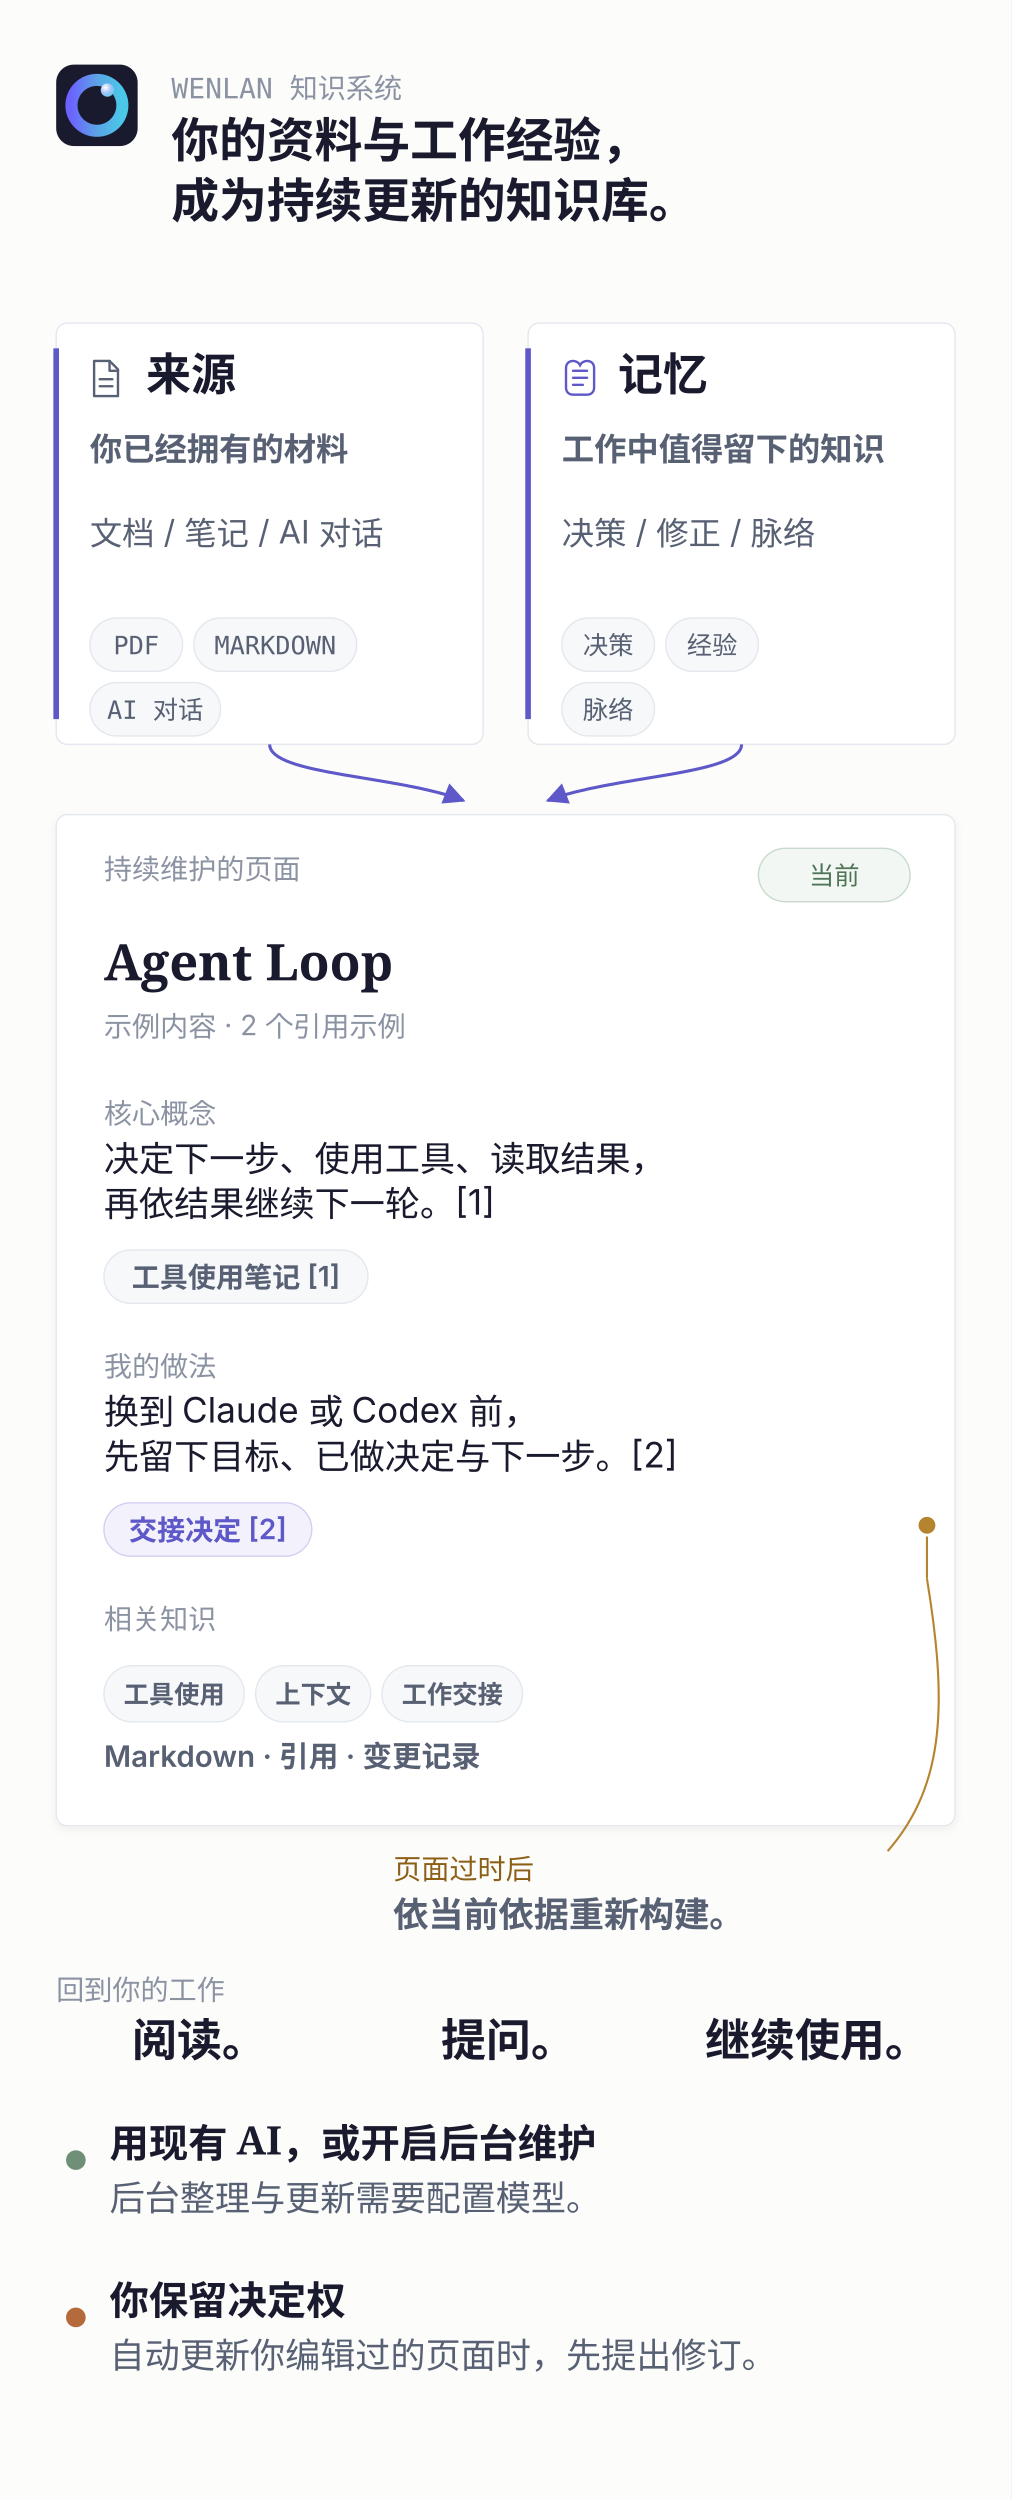
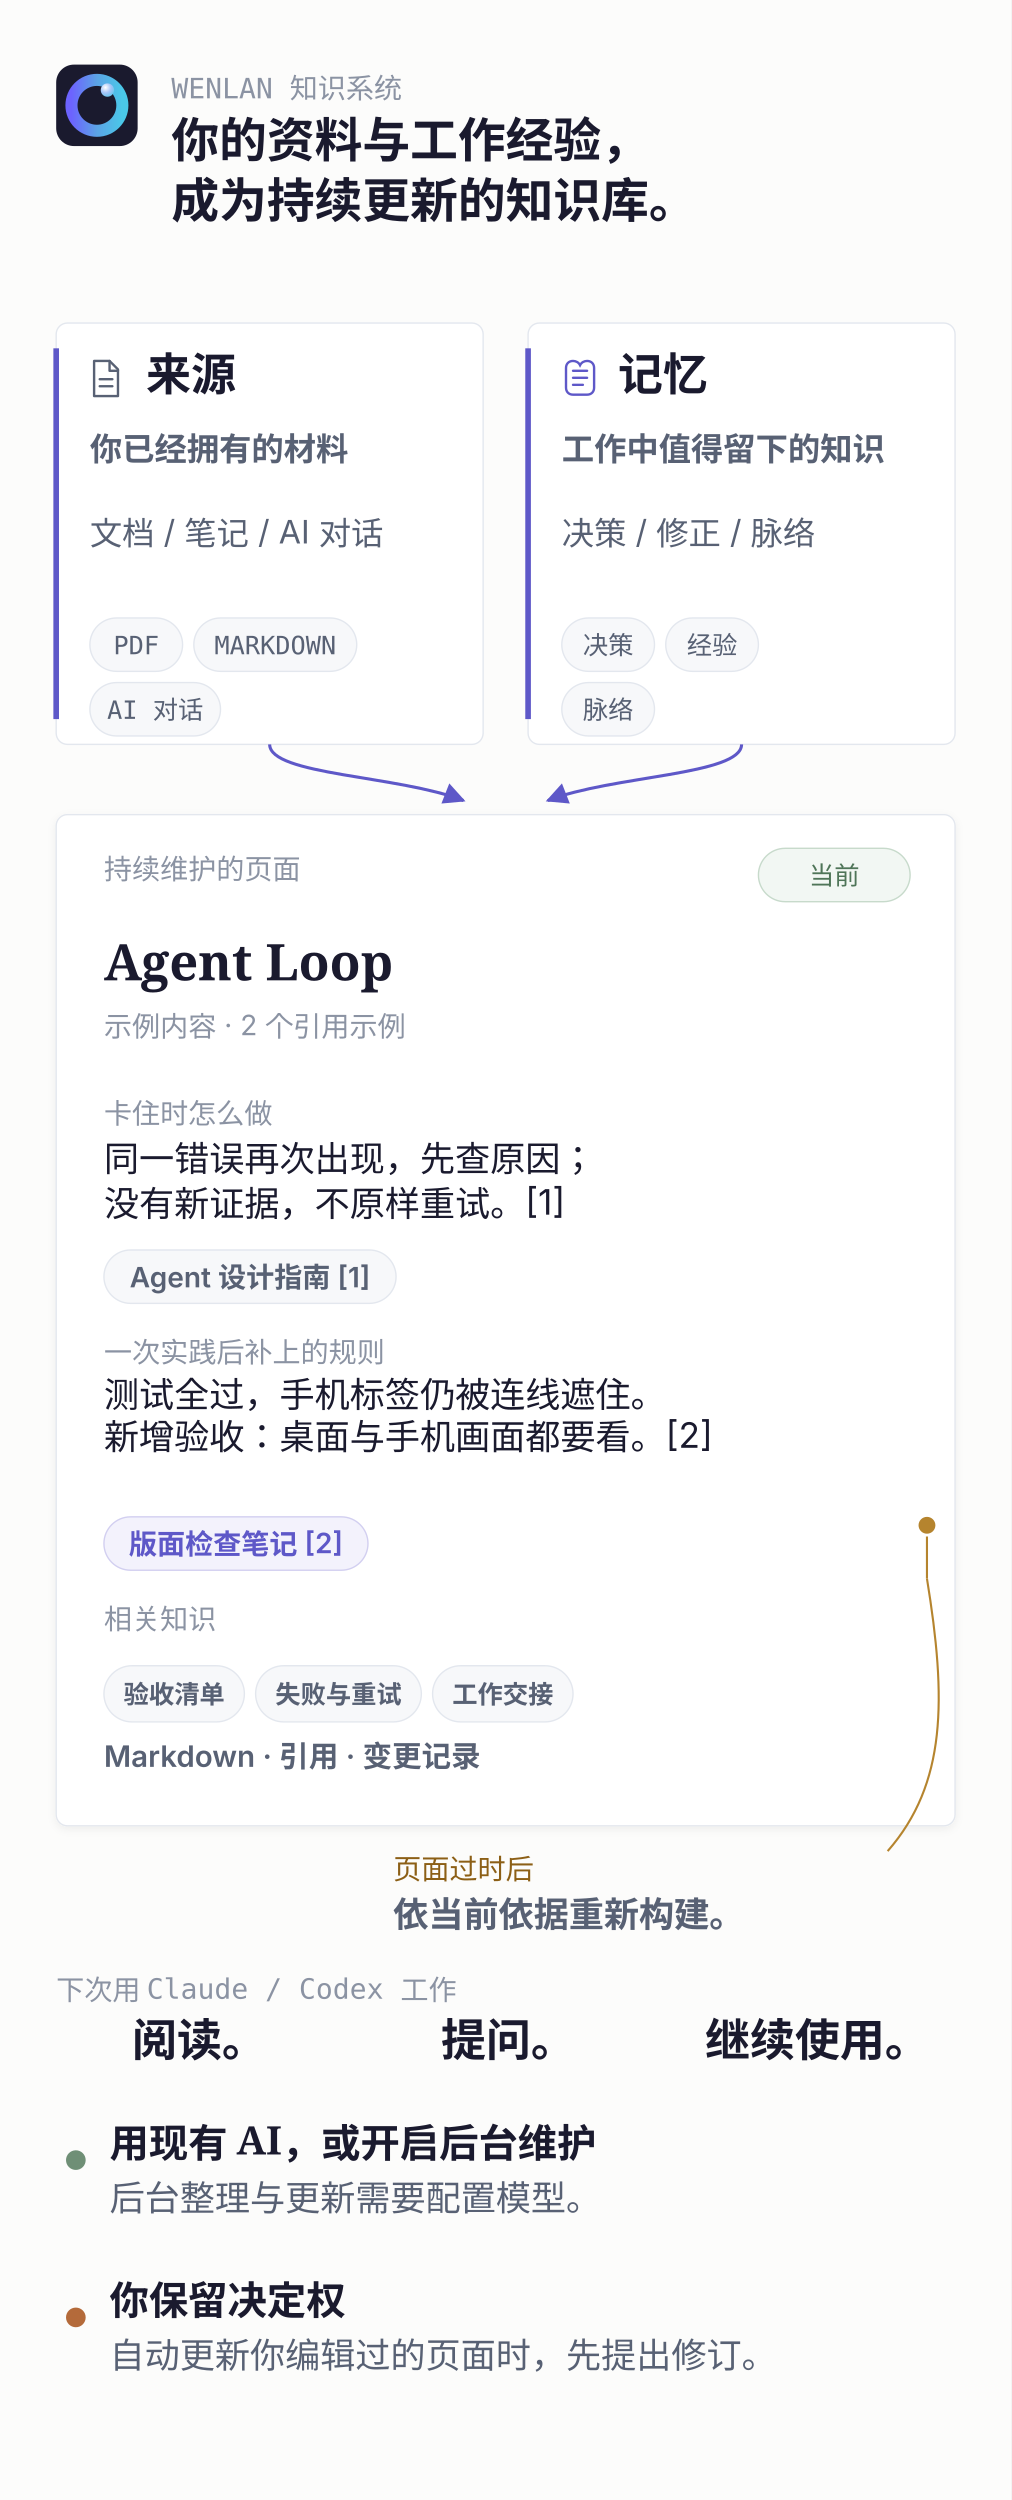
<svg xmlns="http://www.w3.org/2000/svg" width="720" height="1780" viewBox="0 0 720 1780" role="img" aria-labelledby="title desc">
  <style>text { font-kerning: normal; }</style>
  <rect width="720" height="1780" fill="#FCFCFB" />
  <g transform="translate(40 46) scale(0.1132812)">
    <rect width="512" height="512" rx="112" fill="#1A1A2E" />
    <circle cx="256" cy="256" r="160" fill="none" stroke="url(#overview-zh-Hans-mobile-ring)" stroke-width="76" />
    <circle cx="322" cy="160" r="42" fill="url(#overview-zh-Hans-mobile-orb)" />
  </g>
  <g data-fit-region="overview-zh-Hans-mobile-heading" data-fit-x="122" data-fit-y="44" data-fit-width="558" data-fit-height="190" data-check-overlap="false">
    <text x="122" y="70" font-family="'JetBrains Mono', monospace" font-size="20" font-weight="500" fill="#8B93A3" text-anchor="start">WENLAN 知识系统</text>
    <text x="122" y="112" font-family="'Fraunces', Georgia, serif" font-size="34" font-weight="600" fill="#1A1A2E" text-anchor="start">你的资料与工作经验，</text>
    <text x="122" y="155" font-family="'Fraunces', Georgia, serif" font-size="34" font-weight="600" fill="#1A1A2E" text-anchor="start">成为持续更新的知识库。</text>
  </g>
  <g data-fit-region="overview-zh-Hans-mobile-sources" data-fit-x="40" data-fit-y="230" data-fit-width="304" data-fit-height="300" data-check-overlap="true">
    <rect x="40" y="230" width="304" height="300" rx="8" fill="#FFFFFF" stroke="#E3E7EE" />
    <line x1="40" y1="248" x2="40" y2="512" stroke="#5E58C8" stroke-width="4" />
    <g fill="none" stroke="#586174" stroke-width="1.7" stroke-linecap="round" stroke-linejoin="round">
      <path d="M67 257h11l6 6v19H67z" />
      <path d="M78 257v7h6" />
      <path d="M71 270h9M71 275h9" />
    </g>
    <text x="104" y="278" font-family="'Fraunces', Georgia, serif" font-size="32" font-weight="600" fill="#1A1A2E" text-anchor="start">来源</text>
    <text x="64" y="328" font-family="'Instrument Sans', -apple-system, sans-serif" font-size="23" font-weight="600" fill="#586174" text-anchor="start">你已经拥有的材料</text>
    <text x="64" y="388" font-family="'Instrument Sans', -apple-system, sans-serif" font-size="23" font-weight="400" fill="#586174" text-anchor="start">文档 / 笔记 / AI 对话</text>
    <g>
      <rect x="64" y="440" width="66" height="38" rx="19" fill="#F7F8FA" stroke="#E3E7EE" />
      <text x="97" y="465.84" font-family="'JetBrains Mono', monospace" font-size="18" font-weight="500" fill="#586174" text-anchor="middle">PDF</text>
    </g>
    <g>
      <rect x="138" y="440" width="116" height="38" rx="19" fill="#F7F8FA" stroke="#E3E7EE" />
      <text x="196" y="465.84" font-family="'JetBrains Mono', monospace" font-size="18" font-weight="500" fill="#586174" text-anchor="middle">MARKDOWN</text>
    </g>
    <g>
      <rect x="64" y="486" width="93" height="38" rx="19" fill="#F7F8FA" stroke="#E3E7EE" />
      <text x="110.5" y="511.84" font-family="'JetBrains Mono', monospace" font-size="18" font-weight="500" fill="#586174" text-anchor="middle">AI 对话</text>
    </g>
  </g>
  <g data-fit-region="overview-zh-Hans-mobile-memories" data-fit-x="376" data-fit-y="230" data-fit-width="304" data-fit-height="300" data-check-overlap="true">
    <rect x="376" y="230" width="304" height="300" rx="8" fill="#FFFFFF" stroke="#E3E7EE" />
    <line x1="376" y1="248" x2="376" y2="512" stroke="#5E58C8" stroke-width="4" />
    <g fill="none" stroke="#5E58C8" stroke-width="1.7" stroke-linecap="round">
      <path d="M403 262c0-3 2-5 5-5 2 0 4 1 5 3 1-2 3-3 5-3 3 0 5 2 5 5v14c0 3-2 5-5 5H408c-3 0-5-2-5-5z" />
      <path d="M408 264h10M408 269h10M408 274h7" />
    </g>
    <text x="440" y="278" font-family="'Fraunces', Georgia, serif" font-size="32" font-weight="600" fill="#1A1A2E" text-anchor="start">记忆</text>
    <text x="400" y="328" font-family="'Instrument Sans', -apple-system, sans-serif" font-size="23" font-weight="600" fill="#586174" text-anchor="start">工作中值得留下的知识</text>
    <text x="400" y="388" font-family="'Instrument Sans', -apple-system, sans-serif" font-size="23" font-weight="400" fill="#586174" text-anchor="start">决策 / 修正 / 脉络</text>
    <g>
      <rect x="400" y="440" width="66" height="38" rx="19" fill="#F7F8FA" stroke="#E3E7EE" />
      <text x="433" y="465.84" font-family="'JetBrains Mono', monospace" font-size="18" font-weight="500" fill="#586174" text-anchor="middle">决策</text>
    </g>
    <g>
      <rect x="474" y="440" width="66" height="38" rx="19" fill="#F7F8FA" stroke="#E3E7EE" />
      <text x="507" y="465.84" font-family="'JetBrains Mono', monospace" font-size="18" font-weight="500" fill="#586174" text-anchor="middle">经验</text>
    </g>
    <g>
      <rect x="400" y="486" width="66" height="38" rx="19" fill="#F7F8FA" stroke="#E3E7EE" />
      <text x="433" y="511.84" font-family="'JetBrains Mono', monospace" font-size="18" font-weight="500" fill="#586174" text-anchor="middle">脉络</text>
    </g>
  </g>
  <path d="M192 530 C192 552 284 552 330 570" fill="none" stroke="#5E58C8" stroke-width="2.2" marker-end="url(#overview-zh-Hans-mobile-arrow)" />
  <path d="M528 530 C528 552 436 552 390 570" fill="none" stroke="#5E58C8" stroke-width="2.2" marker-end="url(#overview-zh-Hans-mobile-arrow)" />
  <g data-fit-region="overview-zh-Hans-mobile-page" data-fit-x="40" data-fit-y="580" data-fit-width="640" data-fit-height="720" data-check-overlap="false">
    <g filter="url(#overview-zh-Hans-mobile-page-shadow)">
      <rect x="40" y="580" width="640" height="720" rx="8" fill="#FFFFFF" stroke="#E3E7EE" />
    </g>
    <text x="74" y="626" font-family="'JetBrains Mono', monospace" font-size="20" font-weight="500" fill="#8B93A3" text-anchor="start">持续维护的页面</text>
    <g>
      <rect x="540" y="604" width="108" height="38" rx="19" fill="#F2F7F3" stroke="#C7DACB" />
      <text x="594" y="629.84" font-family="'JetBrains Mono', monospace" font-size="18" font-weight="500" fill="#4F7558" text-anchor="middle">当前</text>
    </g>
    <text x="74" y="698" font-family="'Fraunces', Georgia, serif" font-size="36" font-weight="600" fill="#1A1A2E" text-anchor="start">Agent Loop</text>
    <text x="74" y="738" font-family="'Instrument Sans', -apple-system, sans-serif" font-size="20" font-weight="400" fill="#8B93A3" text-anchor="start">示例内容 · 2 个引用示例</text>
-     <text x="74" y="800" font-family="'JetBrains Mono', monospace" font-size="20" font-weight="500" fill="#8B93A3" text-anchor="start">核心概念</text>
-     <text x="74" y="834" font-family="'Instrument Sans', -apple-system, sans-serif" font-size="25" font-weight="400" fill="#1A1A2E" text-anchor="start">决定下一步、使用工具、读取结果，</text>
-     <text x="74" y="866" font-family="'Instrument Sans', -apple-system, sans-serif" font-size="25" font-weight="400" fill="#1A1A2E" text-anchor="start">再依结果继续下一轮。[1]</text>
+     <text x="74" y="800" font-family="'JetBrains Mono', monospace" font-size="20" font-weight="500" fill="#8B93A3" text-anchor="start">卡住时怎么做</text>
+     <text x="74" y="834" font-family="'Instrument Sans', -apple-system, sans-serif" font-size="25" font-weight="400" fill="#1A1A2E" text-anchor="start">同一错误再次出现，先查原因；</text>
+     <text x="74" y="866" font-family="'Instrument Sans', -apple-system, sans-serif" font-size="25" font-weight="400" fill="#1A1A2E" text-anchor="start">没有新证据，不原样重试。[1]</text>
    <g>
-       <rect x="74" y="890" width="188" height="38" rx="19" fill="#F7F8FA" stroke="#E3E7EE" />
-       <text x="168" y="916.6" font-family="'Instrument Sans', -apple-system, sans-serif" font-size="20" font-weight="600" fill="#586174" text-anchor="middle">工具使用笔记 [1]</text>
+       <rect x="74" y="890" width="208" height="38" rx="19" fill="#F7F8FA" stroke="#E3E7EE" />
+       <text x="178" y="916.6" font-family="'Instrument Sans', -apple-system, sans-serif" font-size="20" font-weight="600" fill="#586174" text-anchor="middle">Agent 设计指南 [1]</text>
    </g>
-     <text x="74" y="980" font-family="'JetBrains Mono', monospace" font-size="20" font-weight="500" fill="#8B93A3" text-anchor="start">我的做法</text>
-     <text x="74" y="1014" font-family="'Instrument Sans', -apple-system, sans-serif" font-size="25" font-weight="400" fill="#1A1A2E" text-anchor="start">换到 Claude 或 Codex 前，</text>
-     <text x="74" y="1046" font-family="'Instrument Sans', -apple-system, sans-serif" font-size="25" font-weight="400" fill="#1A1A2E" text-anchor="start">先留下目标、已做决定与下一步。[2]</text>
+     <text x="74" y="970" font-family="'JetBrains Mono', monospace" font-size="20" font-weight="500" fill="#8B93A3" text-anchor="start">一次实践后补上的规则</text>
+     <text x="74" y="1002" font-family="'Instrument Sans', -apple-system, sans-serif" font-size="25" font-weight="400" fill="#1A1A2E" text-anchor="start">测试全过，手机标签仍被连线遮住。</text>
+     <text x="74" y="1032" font-family="'Instrument Sans', -apple-system, sans-serif" font-size="25" font-weight="400" fill="#1A1A2E" text-anchor="start">新增验收：桌面与手机画面都要看。[2]</text>
    <g>
-       <rect x="74" y="1070" width="148" height="38" rx="19" fill="#F3F2FC" stroke="#D2CFF0" />
-       <text x="148" y="1096.6" font-family="'Instrument Sans', -apple-system, sans-serif" font-size="20" font-weight="600" fill="#5E58C8" text-anchor="middle">交接决定 [2]</text>
+       <rect x="74" y="1080" width="188" height="38" rx="19" fill="#F3F2FC" stroke="#D2CFF0" />
+       <text x="168" y="1106.6" font-family="'Instrument Sans', -apple-system, sans-serif" font-size="20" font-weight="600" fill="#5E58C8" text-anchor="middle">版面检查笔记 [2]</text>
    </g>
    <circle cx="660" cy="1086" r="6" fill="#B5842E" />
    <line x1="660" y1="1094" x2="660" y2="1124" stroke="#B5842E" stroke-width="1.5" />
    <text x="74" y="1160" font-family="'JetBrains Mono', monospace" font-size="20" font-weight="500" fill="#8B93A3" text-anchor="start">相关知识</text>
    <g>
      <rect x="74" y="1186" width="100" height="40" rx="20" fill="#F7F8FA" stroke="#E3E7EE" />
-       <text x="124" y="1212.84" font-family="'Instrument Sans', -apple-system, sans-serif" font-size="18" font-weight="600" fill="#586174" text-anchor="middle">工具使用</text>
+       <text x="124" y="1212.84" font-family="'Instrument Sans', -apple-system, sans-serif" font-size="18" font-weight="600" fill="#586174" text-anchor="middle">验收清单</text>
    </g>
    <g>
-       <rect x="182" y="1186" width="82" height="40" rx="20" fill="#F7F8FA" stroke="#E3E7EE" />
-       <text x="223" y="1212.84" font-family="'Instrument Sans', -apple-system, sans-serif" font-size="18" font-weight="600" fill="#586174" text-anchor="middle">上下文</text>
+       <rect x="182" y="1186" width="118" height="40" rx="20" fill="#F7F8FA" stroke="#E3E7EE" />
+       <text x="241" y="1212.84" font-family="'Instrument Sans', -apple-system, sans-serif" font-size="18" font-weight="600" fill="#586174" text-anchor="middle">失败与重试</text>
    </g>
    <g>
-       <rect x="272" y="1186" width="100" height="40" rx="20" fill="#F7F8FA" stroke="#E3E7EE" />
-       <text x="322" y="1212.84" font-family="'Instrument Sans', -apple-system, sans-serif" font-size="18" font-weight="600" fill="#586174" text-anchor="middle">工作交接</text>
+       <rect x="308" y="1186" width="100" height="40" rx="20" fill="#F7F8FA" stroke="#E3E7EE" />
+       <text x="358" y="1212.84" font-family="'Instrument Sans', -apple-system, sans-serif" font-size="18" font-weight="600" fill="#586174" text-anchor="middle">工作交接</text>
    </g>
    <text x="74" y="1258" font-family="'Instrument Sans', -apple-system, sans-serif" font-size="21" font-weight="600" fill="#586174" text-anchor="start">Markdown · 引用 · 变更记录</text>
  </g>
  <g data-fit-region="overview-zh-Hans-mobile-changed-support" data-fit-x="254" data-fit-y="1310" data-fit-width="426" data-fit-height="72" data-check-overlap="true">
    <path d="M660 1124 C674 1210 674 1270 632 1318" fill="none" stroke="#B5842E" stroke-width="1.5" />
    <text x="280" y="1338" font-family="'JetBrains Mono', monospace" font-size="20" font-weight="500" fill="#8C5F16" text-anchor="start">页面过时后</text>
    <text x="280" y="1372" font-family="'Instrument Sans', -apple-system, sans-serif" font-size="25" font-weight="600" fill="#586174" text-anchor="start">依当前依据重新构建。</text>
  </g>
  <g data-fit-region="overview-zh-Hans-mobile-back-to-work" data-fit-x="40" data-fit-y="1398" data-fit-width="640" data-fit-height="94" data-check-overlap="true">
-     <text x="40" y="1424" font-family="'JetBrains Mono', monospace" font-size="20" font-weight="500" fill="#8B93A3" text-anchor="start">回到你的工作</text>
+     <text x="40" y="1424" font-family="'JetBrains Mono', monospace" font-size="20" font-weight="500" fill="#8B93A3" text-anchor="start">下次用 Claude / Codex 工作</text>
    <text x="142" y="1464" font-family="'Fraunces', Georgia, serif" font-size="32" font-weight="600" fill="#1A1A2E" text-anchor="middle">阅读。</text>
    <text x="362" y="1464" font-family="'Fraunces', Georgia, serif" font-size="32" font-weight="600" fill="#1A1A2E" text-anchor="middle">提问。</text>
    <text x="582" y="1464" font-family="'Fraunces', Georgia, serif" font-size="32" font-weight="600" fill="#1A1A2E" text-anchor="middle">继续使用。</text>
  </g>
  <g data-fit-region="overview-zh-Hans-mobile-authority" data-fit-x="40" data-fit-y="1508" data-fit-width="640" data-fit-height="238" data-check-overlap="true">
    <circle cx="54" cy="1538" r="7" fill="#6F8F76" />
    <text x="78" y="1536" font-family="'Fraunces', Georgia, serif" font-size="28" font-weight="600" fill="#1A1A2E" text-anchor="start">用现有 AI，或开启后台维护</text>
    <text x="78" y="1574" font-family="'Instrument Sans', -apple-system, sans-serif" font-size="25" font-weight="400" fill="#586174" text-anchor="start">后台整理与更新需要配置模型。</text>
    <circle cx="54" cy="1650" r="7" fill="#B46A3A" />
    <text x="78" y="1648" font-family="'Fraunces', Georgia, serif" font-size="28" font-weight="600" fill="#1A1A2E" text-anchor="start">你保留决定权</text>
    <text x="78" y="1686" font-family="'Instrument Sans', -apple-system, sans-serif" font-size="25" font-weight="400" fill="#586174" text-anchor="start">自动更新你编辑过的页面时，先提出修订。</text>
  </g>
  <defs>
    <linearGradient id="overview-zh-Hans-mobile-ring" x1="96" y1="256" x2="416" y2="256" gradientUnits="userSpaceOnUse">
      <stop stop-color="#6C63FF" />
      <stop offset="0.5" stop-color="#5BA3E6" />
      <stop offset="1" stop-color="#4AC8E8" />
    </linearGradient>
    <radialGradient id="overview-zh-Hans-mobile-orb" cx="0" cy="0" r="1" gradientUnits="userSpaceOnUse" gradientTransform="translate(310 144) rotate(52.125) scale(76.0263)">
      <stop stop-color="#FFFFFF" />
      <stop offset="0.45" stop-color="#A5C4F7" />
      <stop offset="1" stop-color="#4AC8E8" />
    </radialGradient>
    <marker id="overview-zh-Hans-mobile-arrow" viewBox="0 0 10 10" refX="9" refY="5" markerWidth="7" markerHeight="7" orient="auto-start-reverse">
      <path d="M0 0L10 5L0 10Z" fill="#5E58C8" />
    </marker>
    <filter id="overview-zh-Hans-mobile-page-shadow" x="-20%" y="-20%" width="140%" height="150%">
      <feDropShadow dx="0" dy="14" stdDeviation="18" flood-color="#1A1A2E" flood-opacity="0.10" />
      <feDropShadow dx="0" dy="2" stdDeviation="3" flood-color="#1A1A2E" flood-opacity="0.06" />
    </filter>
  </defs>
</svg>
